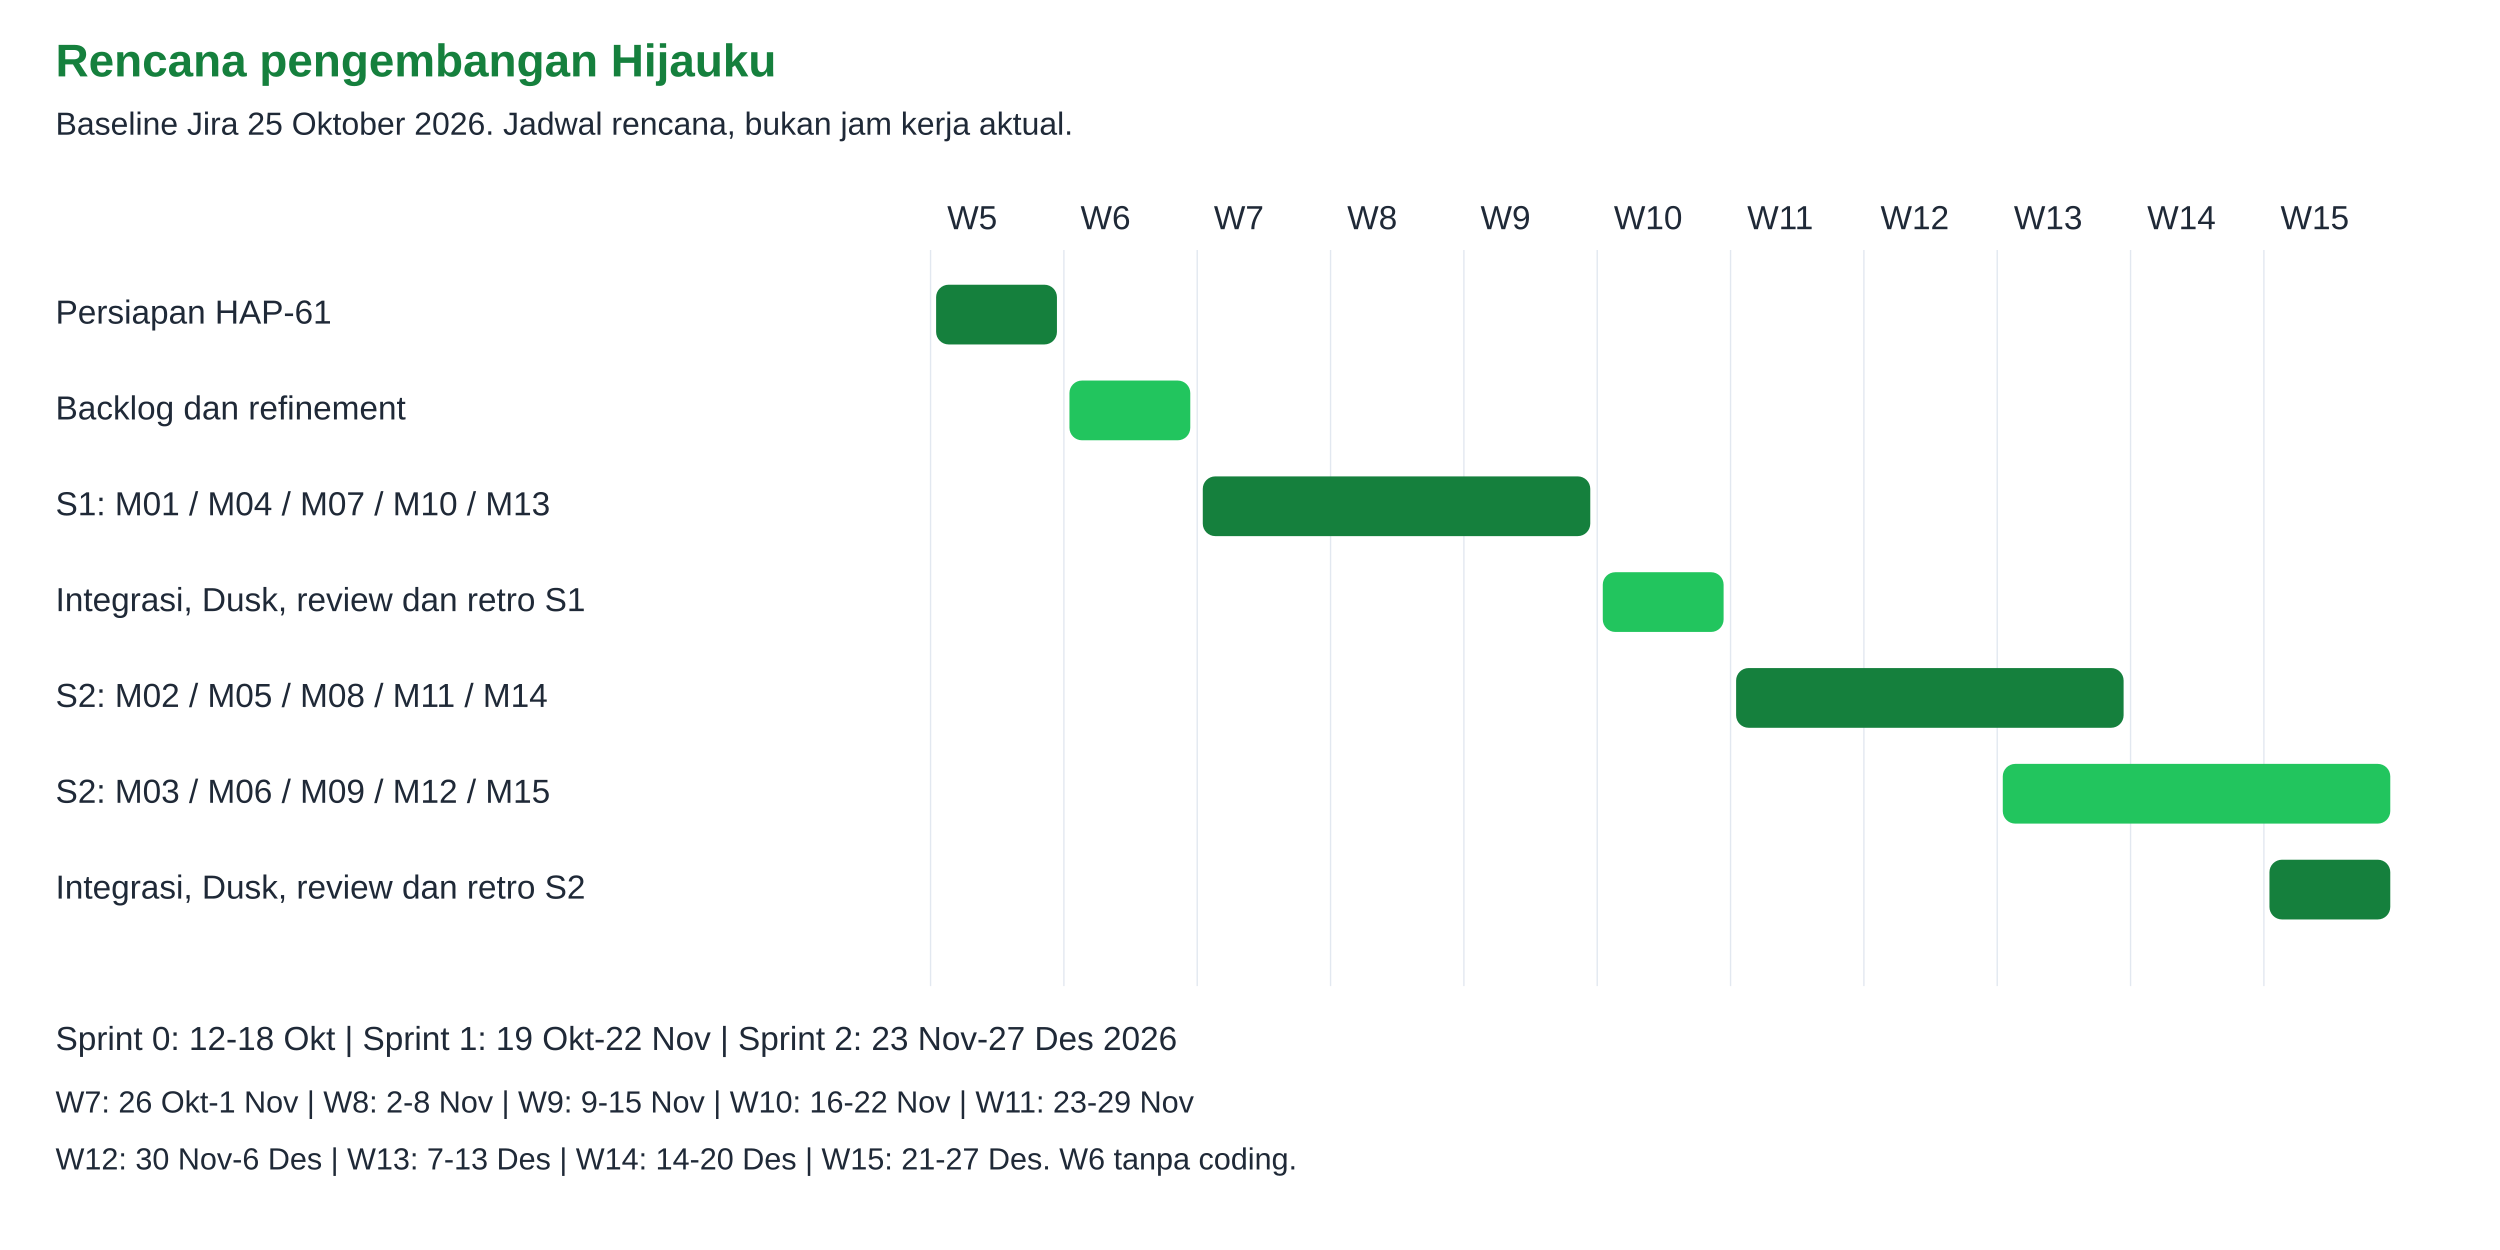
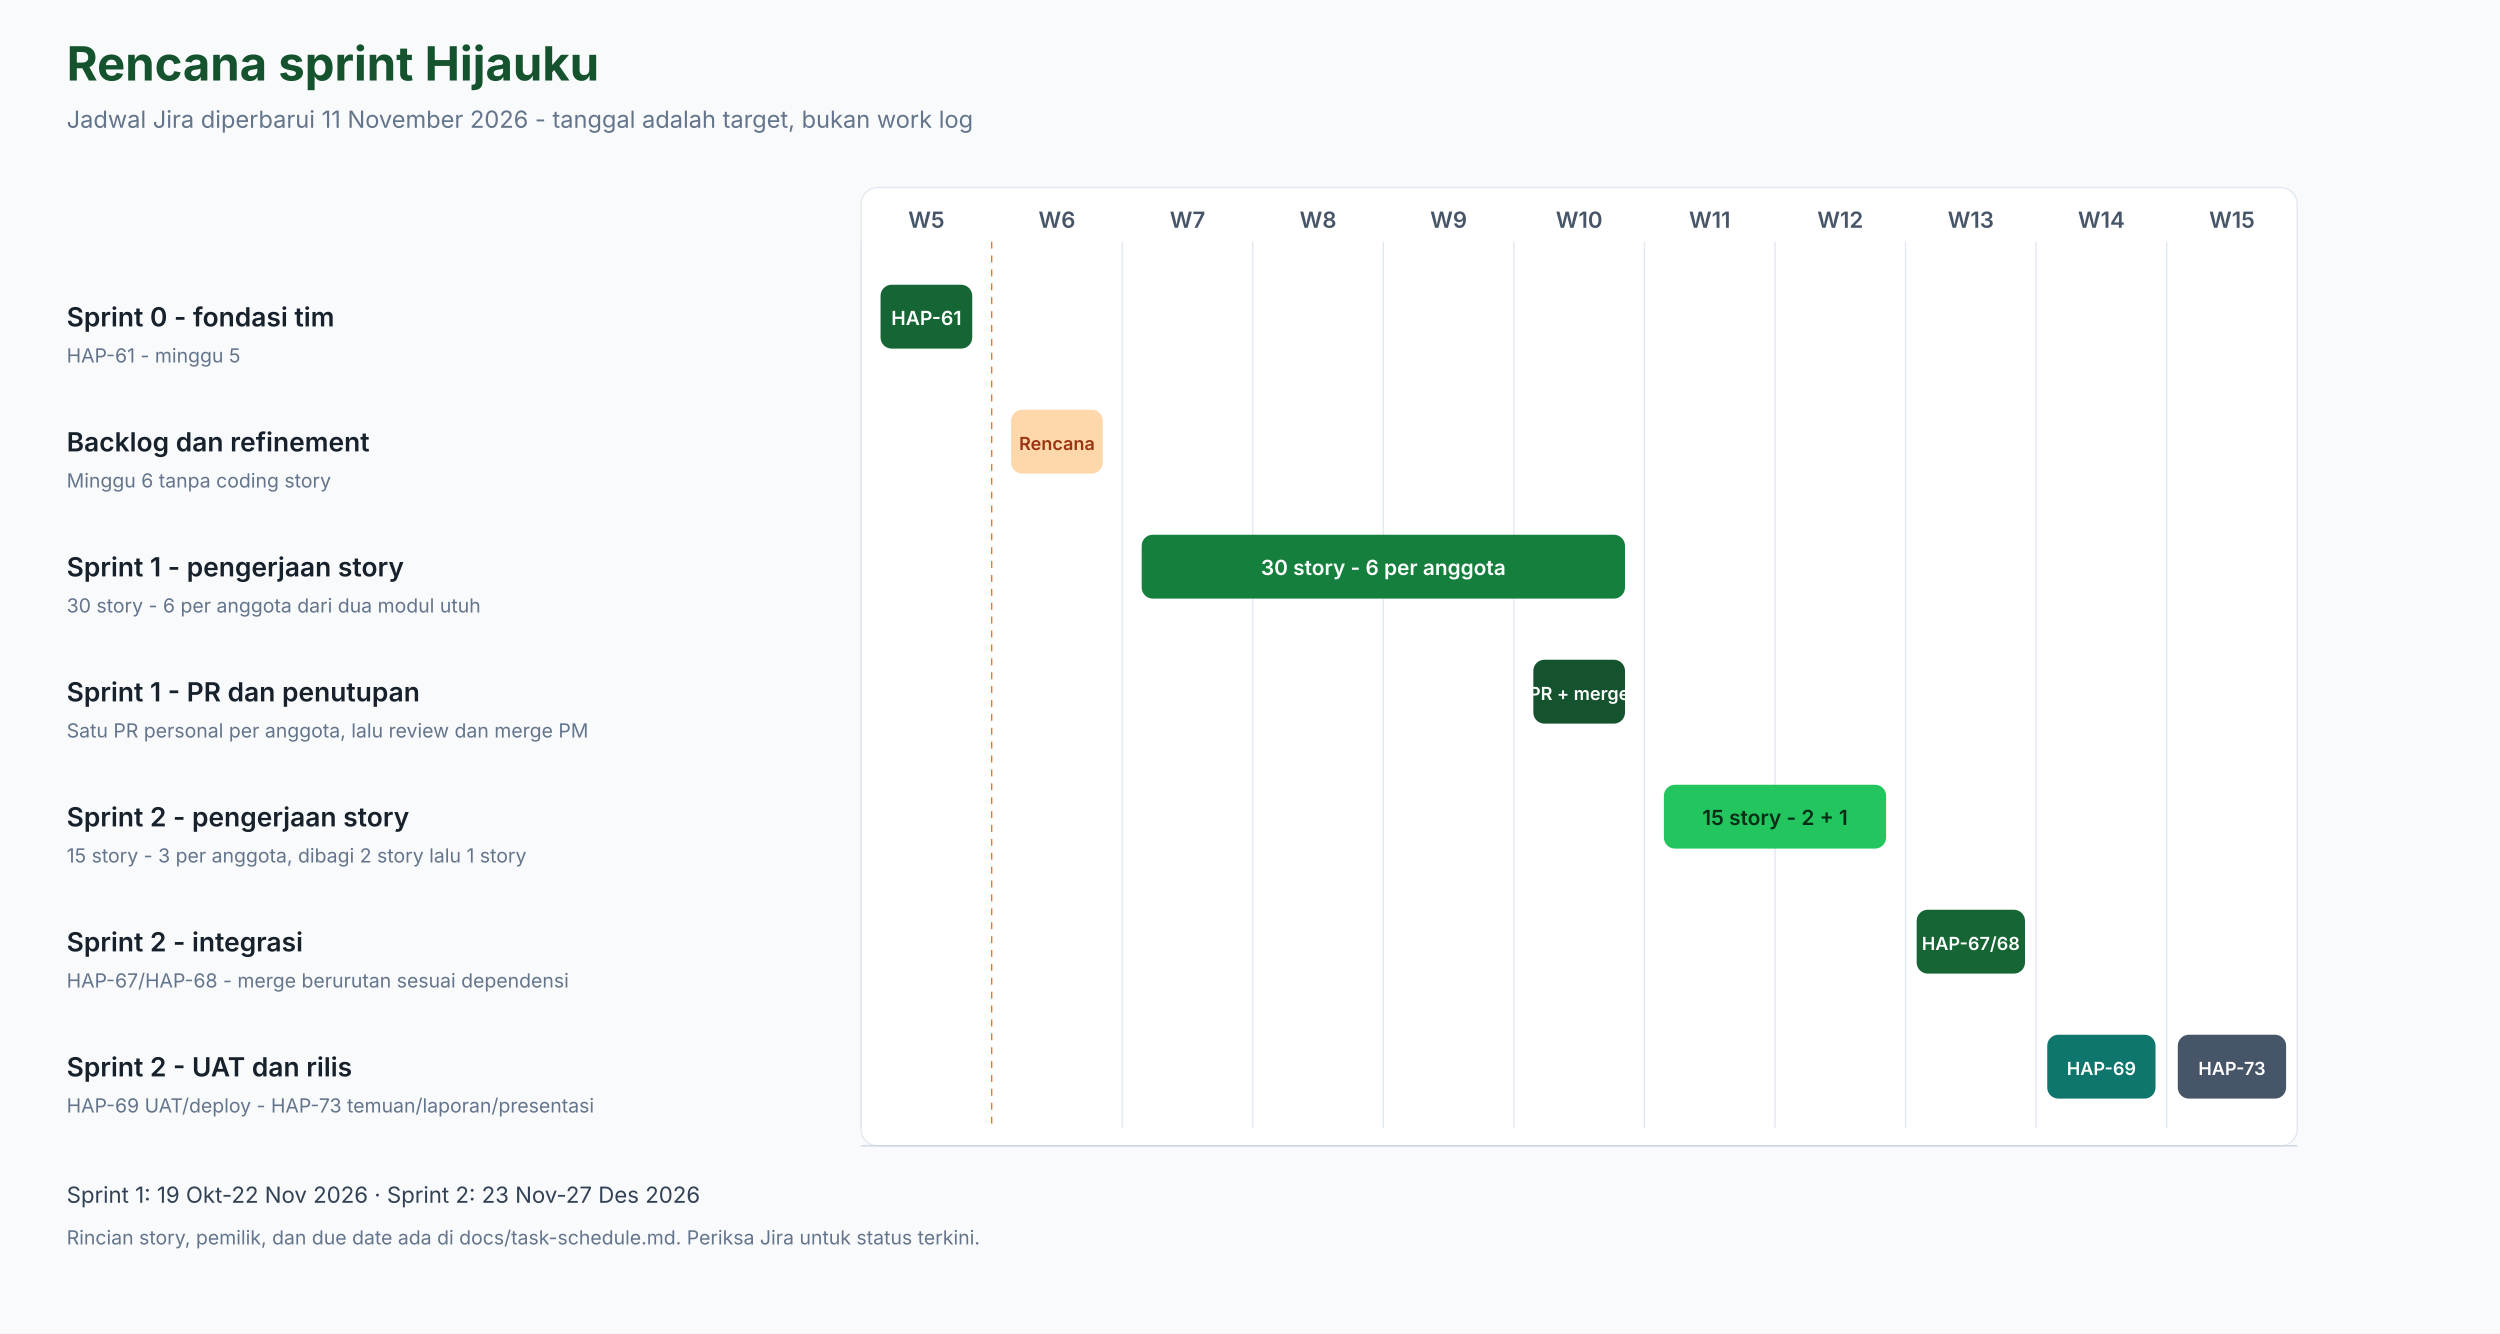
- <svg xmlns="http://www.w3.org/2000/svg" width="1800" height="900">
-   <rect width="1800" height="900" fill="white" />
-   <g font-family="Arial" fill="#1F2937">
-     <text x="40" y="55" font-size="33" font-weight="bold" fill="#15803D">Rencana pengembangan Hijauku</text>
-     <text x="40" y="97" font-size="23">Baseline Jira 25 Oktober 2026. Jadwal rencana, bukan jam kerja aktual.</text>
-     <path d="M670 180 V710" stroke="#E2E8F0" />
-     <text x="682" y="165" font-size="24">W5</text>
-     <path d="M766 180 V710" stroke="#E2E8F0" />
-     <text x="778" y="165" font-size="24">W6</text>
-     <path d="M862 180 V710" stroke="#E2E8F0" />
-     <text x="874" y="165" font-size="24">W7</text>
-     <path d="M958 180 V710" stroke="#E2E8F0" />
-     <text x="970" y="165" font-size="24">W8</text>
-     <path d="M1054 180 V710" stroke="#E2E8F0" />
-     <text x="1066" y="165" font-size="24">W9</text>
-     <path d="M1150 180 V710" stroke="#E2E8F0" />
-     <text x="1162" y="165" font-size="24">W10</text>
-     <path d="M1246 180 V710" stroke="#E2E8F0" />
-     <text x="1258" y="165" font-size="24">W11</text>
-     <path d="M1342 180 V710" stroke="#E2E8F0" />
-     <text x="1354" y="165" font-size="24">W12</text>
-     <path d="M1438 180 V710" stroke="#E2E8F0" />
-     <text x="1450" y="165" font-size="24">W13</text>
-     <path d="M1534 180 V710" stroke="#E2E8F0" />
-     <text x="1546" y="165" font-size="24">W14</text>
-     <path d="M1630 180 V710" stroke="#E2E8F0" />
-     <text x="1642" y="165" font-size="24">W15</text>
-     <text x="40" y="233" font-size="24">Persiapan HAP-61</text>
-     <rect x="674" y="205" width="87" height="43" rx="9" fill="#15803D" />
-     <text x="40" y="302" font-size="24">Backlog dan refinement</text>
-     <rect x="770" y="274" width="87" height="43" rx="9" fill="#22C55E" />
-     <text x="40" y="371" font-size="24">S1: M01 / M04 / M07 / M10 / M13</text>
-     <rect x="866" y="343" width="279" height="43" rx="9" fill="#15803D" />
-     <text x="40" y="440" font-size="24">Integrasi, Dusk, review dan retro S1</text>
-     <rect x="1154" y="412" width="87" height="43" rx="9" fill="#22C55E" />
-     <text x="40" y="509" font-size="24">S2: M02 / M05 / M08 / M11 / M14</text>
-     <rect x="1250" y="481" width="279" height="43" rx="9" fill="#15803D" />
-     <text x="40" y="578" font-size="24">S2: M03 / M06 / M09 / M12 / M15</text>
-     <rect x="1442" y="550" width="279" height="43" rx="9" fill="#22C55E" />
-     <text x="40" y="647" font-size="24">Integrasi, Dusk, review dan retro S2</text>
-     <rect x="1634" y="619" width="87" height="43" rx="9" fill="#15803D" />
-     <text x="40" y="756" font-size="24">Sprint 0: 12-18 Okt | Sprint 1: 19 Okt-22 Nov | Sprint 2: 23 Nov-27 Des 2026</text>
-     <text x="40" y="801" font-size="22">W7: 26 Okt-1 Nov | W8: 2-8 Nov | W9: 9-15 Nov | W10: 16-22 Nov | W11: 23-29 Nov</text>
-     <text x="40" y="842" font-size="22">W12: 30 Nov-6 Des | W13: 7-13 Des | W14: 14-20 Des | W15: 21-27 Des. W6 tanpa coding.</text>
+ <svg xmlns="http://www.w3.org/2000/svg" width="1800" height="960" viewBox="0 0 1800 960">
+   <rect width="1800" height="960" fill="#F8FAFC" />
+   <g font-family="Inter, Arial, sans-serif" fill="#17212B">
+     <text x="48" y="58" font-size="34" font-weight="700" fill="#14532D">Rencana sprint Hijauku</text>
+     <text x="48" y="92" font-size="17" fill="#64748B">Jadwal Jira diperbarui 11 November 2026 - tanggal adalah target, bukan work log</text>
+     <rect x="620" y="135" width="1034" height="690" rx="12" fill="#FFFFFF" stroke="#E2E8F0" />
+     <path d="M620 174 V812" stroke="#E2E8F0" />
+     <text x="667" y="164" text-anchor="middle" font-size="16" font-weight="600" fill="#475569">W5</text>
+     <path d="M714 174 V812" stroke="#F97316" stroke-dasharray="5 5" />
+     <text x="761" y="164" text-anchor="middle" font-size="16" font-weight="600" fill="#475569">W6</text>
+     <path d="M808 174 V812" stroke="#E2E8F0" />
+     <text x="855" y="164" text-anchor="middle" font-size="16" font-weight="600" fill="#475569">W7</text>
+     <path d="M902 174 V812" stroke="#E2E8F0" />
+     <text x="949" y="164" text-anchor="middle" font-size="16" font-weight="600" fill="#475569">W8</text>
+     <path d="M996 174 V812" stroke="#E2E8F0" />
+     <text x="1043" y="164" text-anchor="middle" font-size="16" font-weight="600" fill="#475569">W9</text>
+     <path d="M1090 174 V812" stroke="#E2E8F0" />
+     <text x="1137" y="164" text-anchor="middle" font-size="16" font-weight="600" fill="#475569">W10</text>
+     <path d="M1184 174 V812" stroke="#E2E8F0" />
+     <text x="1231" y="164" text-anchor="middle" font-size="16" font-weight="600" fill="#475569">W11</text>
+     <path d="M1278 174 V812" stroke="#E2E8F0" />
+     <text x="1325" y="164" text-anchor="middle" font-size="16" font-weight="600" fill="#475569">W12</text>
+     <path d="M1372 174 V812" stroke="#E2E8F0" />
+     <text x="1419" y="164" text-anchor="middle" font-size="16" font-weight="600" fill="#475569">W13</text>
+     <path d="M1466 174 V812" stroke="#E2E8F0" />
+     <text x="1513" y="164" text-anchor="middle" font-size="16" font-weight="600" fill="#475569">W14</text>
+     <path d="M1560 174 V812" stroke="#E2E8F0" />
+     <text x="1607" y="164" text-anchor="middle" font-size="16" font-weight="600" fill="#475569">W15</text>
+   </g>
+   <g font-family="Inter, Arial, sans-serif" fill="#17212B">
+     <g font-size="19" font-weight="600">
+       <text x="48" y="235">Sprint 0 - fondasi tim</text>
+       <text x="48" y="261" font-size="14" font-weight="400" fill="#64748B">HAP-61 - minggu 5</text>
+       <text x="48" y="325">Backlog dan refinement</text>
+       <text x="48" y="351" font-size="14" font-weight="400" fill="#64748B">Minggu 6 tanpa coding story</text>
+       <text x="48" y="415">Sprint 1 - pengerjaan story</text>
+       <text x="48" y="441" font-size="14" font-weight="400" fill="#64748B">30 story - 6 per anggota dari dua modul utuh</text>
+       <text x="48" y="505">Sprint 1 - PR dan penutupan</text>
+       <text x="48" y="531" font-size="14" font-weight="400" fill="#64748B">Satu PR personal per anggota, lalu review dan merge PM</text>
+       <text x="48" y="595">Sprint 2 - pengerjaan story</text>
+       <text x="48" y="621" font-size="14" font-weight="400" fill="#64748B">15 story - 3 per anggota, dibagi 2 story lalu 1 story</text>
+       <text x="48" y="685">Sprint 2 - integrasi</text>
+       <text x="48" y="711" font-size="14" font-weight="400" fill="#64748B">HAP-67/HAP-68 - merge berurutan sesuai dependensi</text>
+       <text x="48" y="775">Sprint 2 - UAT dan rilis</text>
+       <text x="48" y="801" font-size="14" font-weight="400" fill="#64748B">HAP-69 UAT/deploy - HAP-73 temuan/laporan/presentasi</text>
+     </g>
+     <rect x="634" y="205" width="66" height="46" rx="8" fill="#166534" />
+     <text x="667" y="234" text-anchor="middle" font-size="14" font-weight="600" fill="#FFFFFF">HAP-61</text>
+     <rect x="728" y="295" width="66" height="46" rx="8" fill="#FED7AA" />
+     <text x="761" y="324" text-anchor="middle" font-size="13" font-weight="600" fill="#9A3412">Rencana</text>
+     <rect x="822" y="385" width="348" height="46" rx="8" fill="#15803D" />
+     <text x="996" y="414" text-anchor="middle" font-size="15" font-weight="600" fill="#FFFFFF">30 story - 6 per anggota</text>
+     <rect x="1104" y="475" width="66" height="46" rx="8" fill="#14532D" />
+     <text x="1137" y="504" text-anchor="middle" font-size="13" font-weight="600" fill="#FFFFFF">PR + merge</text>
+     <rect x="1198" y="565" width="160" height="46" rx="8" fill="#22C55E" />
+     <text x="1278" y="594" text-anchor="middle" font-size="15" font-weight="600" fill="#052E16">15 story - 2 + 1</text>
+     <rect x="1380" y="655" width="78" height="46" rx="8" fill="#166534" />
+     <text x="1419" y="684" text-anchor="middle" font-size="13" font-weight="600" fill="#FFFFFF">HAP-67/68</text>
+     <rect x="1474" y="745" width="78" height="46" rx="8" fill="#0F766E" />
+     <text x="1513" y="774" text-anchor="middle" font-size="13" font-weight="600" fill="#FFFFFF">HAP-69</text>
+     <rect x="1568" y="745" width="78" height="46" rx="8" fill="#475569" />
+     <text x="1607" y="774" text-anchor="middle" font-size="13" font-weight="600" fill="#FFFFFF">HAP-73</text>
+     <path d="M620 825 H1654" stroke="#CBD5E1" />
+     <text x="48" y="866" font-size="16" fill="#334155">Sprint 1: 19 Okt-22 Nov 2026 · Sprint 2: 23 Nov-27 Des 2026</text>
+     <text x="48" y="896" font-size="14" fill="#64748B">Rincian story, pemilik, dan due date ada di docs/task-schedule.md. Periksa Jira untuk status terkini.</text>
  </g>
</svg>
